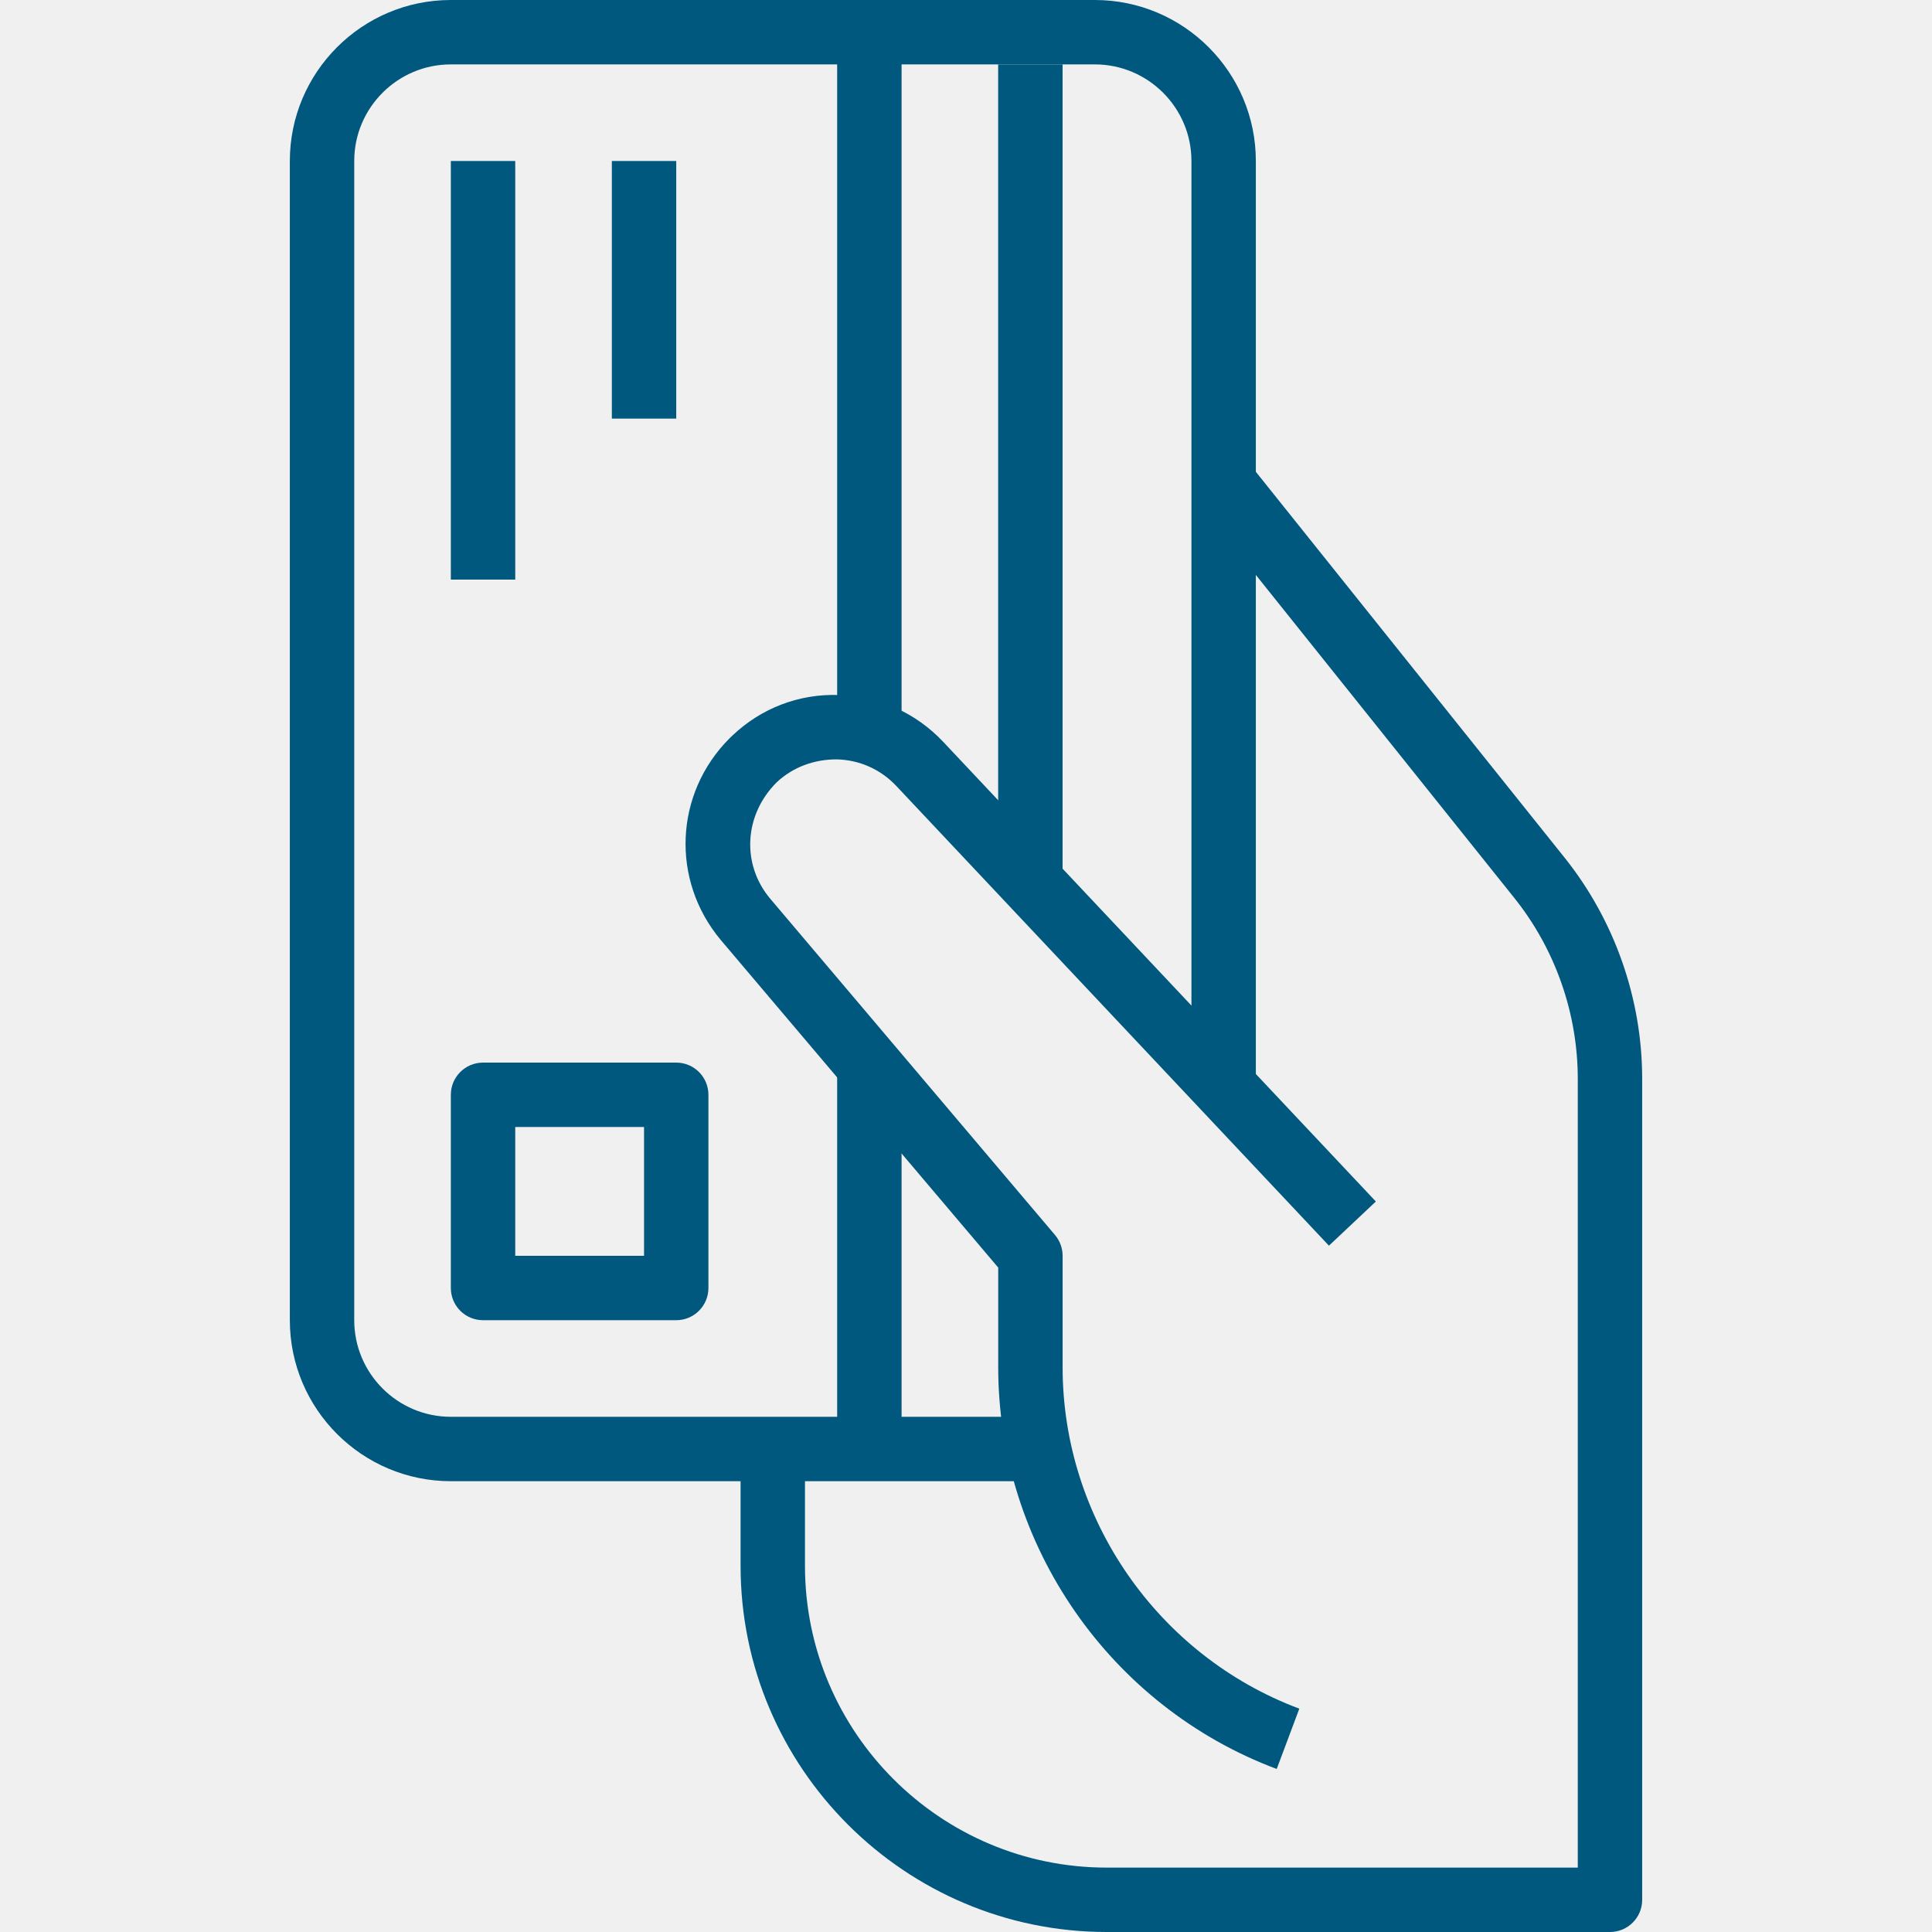
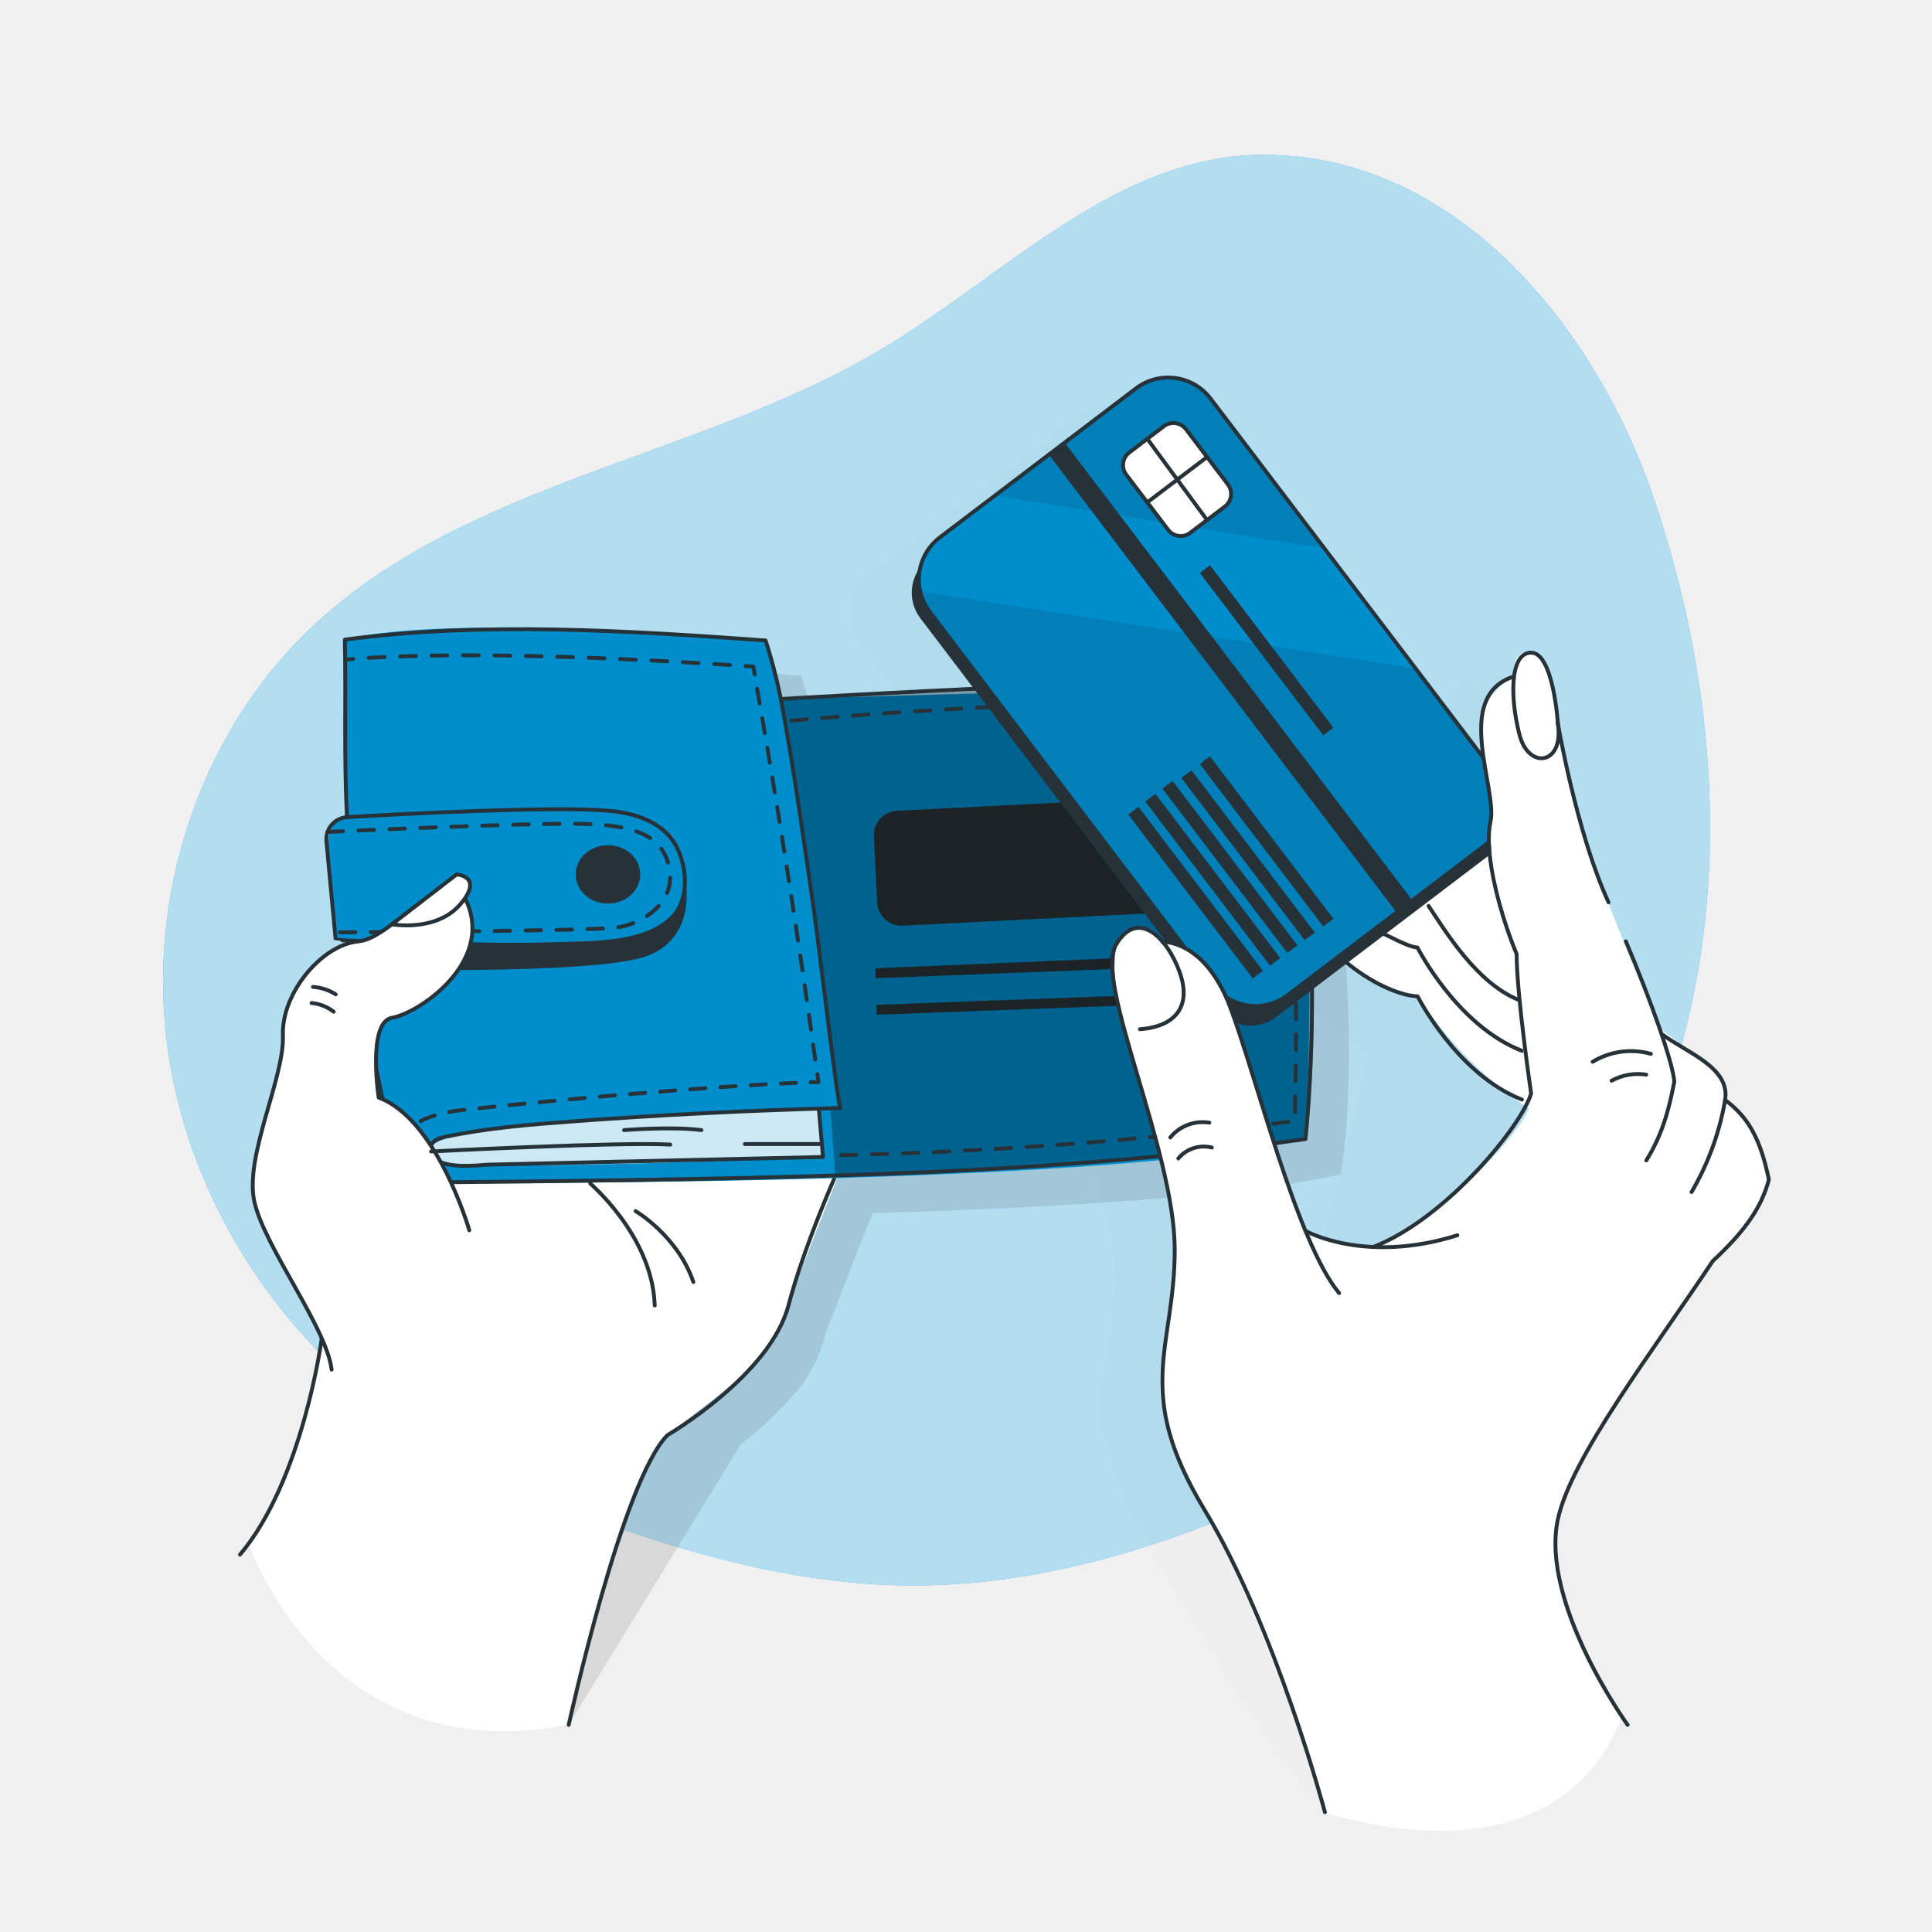
- <svg xmlns="http://www.w3.org/2000/svg" width="99" height="99" viewBox="0 0 99 99" fill="none">
-   <g clip-path="url(#clip0)">
-     <path d="M56.102 0H23.102C18.552 0 14.852 3.701 14.852 8.25V67.65C14.852 72.199 18.552 75.9 23.102 75.9H52.802V72.6H23.102C20.373 72.6 18.152 70.379 18.152 67.65V8.25C18.152 5.521 20.373 3.3 23.102 3.3H56.102C58.831 3.3 61.052 5.521 61.052 8.25V56.1H64.352V8.25C64.352 3.701 60.651 0 56.102 0Z" fill="#00587F" />
-     <path d="M80.174 43.95L63.988 23.721L61.409 25.783L77.595 46.011C79.696 48.634 80.851 51.931 80.849 55.292V95.7H56.71C48.186 95.7 41.249 88.765 41.249 80.24V74.25H37.949V80.24C37.949 90.584 46.366 99 56.71 99H82.499C83.412 99 84.149 98.263 84.149 97.35V55.294C84.151 51.188 82.74 47.159 80.174 43.95Z" fill="#00587F" />
-     <path d="M42.894 38.912C44.052 38.945 45.13 39.427 45.923 40.269L68.098 63.831L70.502 61.568L48.324 38.005C46.923 36.521 45.028 35.672 42.988 35.614C40.927 35.544 39.008 36.295 37.543 37.68C37.525 37.698 37.393 37.823 37.376 37.841C34.557 40.669 34.367 45.108 36.939 48.174L51.151 64.954V70.059C51.149 79.177 56.883 87.449 65.422 90.646L66.58 87.556C59.323 84.838 54.449 77.808 54.451 70.059V64.35C54.451 63.961 54.312 63.581 54.06 63.283L39.462 46.045C38.002 44.306 38.109 41.78 39.792 40.095C40.634 39.3 41.732 38.906 42.894 38.912Z" fill="#00587F" />
-     <path d="M54.449 3.3H51.148V44.55H54.449V3.3Z" fill="#00587F" />
-     <path d="M46.199 54.45H42.898V74.25H46.199V54.45Z" fill="#00587F" />
-     <path d="M46.199 1.65H42.898V37.95H46.199V1.65Z" fill="#00587F" />
-     <path d="M26.402 8.25H23.102V29.7H26.402V8.25Z" fill="#00587F" />
-     <path d="M34.652 8.25H31.352V21.45H34.652V8.25Z" fill="#00587F" />
-     <path d="M34.651 54.45H24.752C23.841 54.45 23.102 55.187 23.102 56.1V66C23.102 66.912 23.841 67.65 24.752 67.65H34.651C35.562 67.65 36.301 66.912 36.301 66V56.1C36.301 55.187 35.562 54.45 34.651 54.45ZM33.002 64.35H26.402V57.75H33.002V64.35Z" fill="#00587F" />
+ <svg xmlns="http://www.w3.org/2000/svg" width="166" height="166" viewBox="0 0 166 166" fill="none">
+   <path d="M108.124 13.31C95.903 13.519 86.481 23.512 76.019 29.834C60.223 39.379 39.934 41.317 26.591 54.069C17.458 62.811 12.949 75.972 14.224 88.544C15.499 101.117 22.404 112.903 32.391 120.652C38.759 125.589 46.232 128.919 53.858 131.525C61.587 134.161 69.635 136.117 77.802 136.22C89.12 136.362 100.239 132.939 110.478 128.109C117.599 124.752 124.465 120.649 130.066 115.114C135.358 109.889 139.415 103.468 142.193 96.569C149.063 79.517 147.97 59.972 142.014 42.579C137.087 28.193 125.042 13.018 108.124 13.31Z" fill="#008DCC" />
+   <path opacity="0.7" d="M108.124 13.31C95.903 13.519 86.481 23.512 76.019 29.834C60.223 39.379 39.934 41.317 26.591 54.069C17.458 62.811 12.949 75.972 14.224 88.544C15.499 101.117 22.404 112.903 32.391 120.652C38.759 125.589 46.232 128.919 53.858 131.525C61.587 134.161 69.635 136.117 77.802 136.22C89.12 136.362 100.239 132.939 110.478 128.109C117.599 124.752 124.465 120.649 130.066 115.114C135.358 109.889 139.415 103.468 142.193 96.569C149.063 79.517 147.97 59.972 142.014 42.579C137.087 28.193 125.042 13.018 108.124 13.31Z" fill="white" />
+   <path opacity="0.1" d="M115.697 83.682C115.611 81.182 115.448 78.516 115.179 75.757C114.817 70.246 114.127 65.1 112.875 61.863C105.983 60.452 70.177 63.081 70.15 63.081L69.928 62.085L69.838 61.69L69.679 60.996L69.635 60.837C69.403 59.901 69.141 58.974 68.835 58.055C68.835 58.055 41.691 55.631 32.687 57.982C32.687 58.061 32.687 58.138 32.687 58.217L32.714 60.438C32.74 64.738 32.641 68.772 32.863 73.201V73.234C32.82 73.23 32.777 73.23 32.734 73.234C32.384 73.28 32.054 73.422 31.781 73.644C31.507 73.866 31.3 74.16 31.183 74.492C31.094 74.75 31.061 75.024 31.087 75.296L31.206 76.693C31.206 76.716 31.206 76.736 31.206 76.76C31.538 80.285 31.87 83.778 31.87 83.778C31.87 83.778 32.043 83.795 32.325 83.808L33.816 83.914C30.642 84.206 27.176 88.396 27.329 91.998C27.481 95.601 24.009 102.383 24.875 106.274C25.539 109.315 28.956 114.206 30.619 117.921L30.489 118.658L23.062 133.571C23.561 132.841 28.043 152.329 48.859 148.203L63.669 124.073C65.321 122.827 66.833 121.406 68.178 119.833C68.746 119.269 69.218 118.617 69.576 117.901C70.105 117.056 70.508 116.139 70.774 115.179C70.841 114.926 70.91 114.677 70.983 114.422C72.192 111.344 73.805 107.144 74.987 104.236C90.591 103.771 106.976 102.818 115.202 100.883H115.219C116.016 95.471 116.032 89.399 115.697 83.682ZM35.562 97.317C35.434 96.418 35.356 95.512 35.33 94.605C35.513 95.561 35.712 96.514 35.921 97.47C35.801 97.417 35.682 97.364 35.562 97.317Z" fill="black" />
+   <path d="M21.363 132.619C21.363 132.619 28.03 152.329 48.856 148.203C48.856 148.203 53.478 126.506 57.349 123.303C59.845 121.244 65.36 117.552 66.538 114.88C67.717 112.207 72.451 99.515 73.368 97.988C74.284 96.46 63.434 78.888 63.434 78.888L40.579 90.68L27.864 113.256C27.864 113.256 25.424 127.864 21.363 132.619Z" fill="white" />
+   <path d="M27.643 115.016C27.643 115.016 26.013 127.203 20.625 133.571" stroke="#263238" stroke-width="0.332" stroke-linecap="round" stroke-linejoin="round" />
+   <path d="M48.863 148.203C48.863 148.203 53.458 127.211 57.356 123.303C57.356 123.303 66.16 118.184 67.747 112.158C68.846 107.985 70.845 103.174 71.801 100.99" stroke="#263238" stroke-width="0.332" stroke-linecap="round" stroke-linejoin="round" />
+   <path d="M50.709 101.663C50.377 101.45 56.038 105.979 56.257 112.167" stroke="#263238" stroke-width="0.332" stroke-linecap="round" stroke-linejoin="round" />
+   <path d="M112.187 97.868C93.834 102.184 34.725 101.616 34.725 101.616C34.227 100.567 33.626 97.924 33.045 94.863C31.883 88.718 30.797 80.886 30.797 80.886L28.842 80.75C28.842 80.75 28.51 77.257 28.178 73.731C27.846 70.206 29.838 70.209 29.838 70.209L29.695 58.005L29.659 54.957C38.663 52.606 65.807 55.03 65.807 55.03L66.653 57.971L67.125 60.056L109.847 58.851C113.764 68.98 112.187 97.868 112.187 97.868Z" fill="#008DCC" />
+   <path d="M105.09 68.262L77.069 69.663C75.915 69.72 75.027 70.702 75.085 71.855L75.37 77.549C75.427 78.703 76.409 79.591 77.562 79.533L105.583 78.132C106.736 78.074 107.625 77.093 107.567 75.939L107.282 70.246C107.225 69.092 106.243 68.204 105.09 68.262Z" fill="#263238" />
+   <path d="M107.412 81.852L107.501 82.798L75.237 84.046L75.211 83.196L107.412 81.852Z" fill="#263238" />
+   <path d="M107.569 85.142L107.599 85.992L75.338 87.183L75.309 86.337L107.569 85.142Z" fill="#263238" />
+   <path opacity="0.3" d="M109.834 58.852C109.834 58.852 114.595 81.428 112.182 97.869C112.182 97.869 82.076 101.401 71.767 100.83L71.346 95.336L72.209 95.203C72.209 95.203 68.052 63.842 67.109 60.057C67.109 60.057 102.962 57.438 109.834 58.852Z" fill="black" />
+   <path opacity="0.8" d="M70.359 95.255L70.715 99.409C70.715 99.409 40.37 100.737 37.7 99.771C35.031 98.805 37.843 97.264 44.902 96.71C51.96 96.155 70.359 95.255 70.359 95.255Z" fill="white" />
+   <path d="M52.237 77.64C53.768 77.64 55.009 76.516 55.009 75.13C55.009 73.744 53.768 72.62 52.237 72.62C50.706 72.62 49.465 73.744 49.465 75.13C49.465 76.516 50.706 77.64 52.237 77.64Z" fill="#263238" />
+   <path d="M30.793 80.883C31.418 87.906 32.733 94.85 34.717 101.616C47.589 101.506 60.457 101.364 73.326 100.952C86.194 100.54 99.417 99.671 112.169 97.868C112.169 97.868 114.454 77.695 109.822 58.851C104.703 57.785 67.24 60.05 67.24 60.05" stroke="#263238" stroke-width="0.332" stroke-linecap="round" stroke-linejoin="round" />
+   <path d="M70.355 95.255L70.711 99.408L41.827 100.072C40.635 100.175 38.779 100.331 37.683 99.77C37.185 99.515 36.827 98.891 37.062 98.379C37.275 97.921 37.833 97.758 38.331 97.659C41.863 96.932 45.469 96.626 49.064 96.361C56.762 95.79 64.472 95.403 72.195 95.202C72.032 95.202 70.15 79.668 69.94 78.233C69.124 72.623 68.347 66.989 67.338 61.408C66.973 59.247 66.453 57.115 65.78 55.03C53.882 54.18 41.455 53.393 29.629 54.957C29.738 60.226 29.543 64.917 29.811 70.209" stroke="#263238" stroke-width="0.332" stroke-linecap="round" stroke-linejoin="round" />
+   <path d="M34.279 100.052C34.207 99.837 34.165 99.614 34.152 99.388" stroke="#263238" stroke-width="0.332" stroke-linecap="round" stroke-linejoin="round" />
+   <path d="M34.344 98.13C34.785 97.025 36.11 95.776 39.712 95.378C46.282 94.648 60.605 93.333 69.008 93.014" stroke="#263238" stroke-width="0.332" stroke-linecap="round" stroke-linejoin="round" stroke-dasharray="1.3 1.3" />
+   <path d="M69.66 92.99L70.324 92.967L70.234 92.303" stroke="#263238" stroke-width="0.332" stroke-linecap="round" stroke-linejoin="round" />
+   <path d="M70.045 91.032C68.534 80.166 66.861 69.379 64.945 58.573" stroke="#263238" stroke-width="0.332" stroke-linecap="round" stroke-linejoin="round" stroke-dasharray="1.29 1.29" />
+   <path d="M64.846 57.938L64.727 57.275L64.062 57.228" stroke="#263238" stroke-width="0.332" stroke-linecap="round" stroke-linejoin="round" />
+   <path d="M62.716 57.141C57.194 56.773 41.494 55.853 31.02 56.57" stroke="#263238" stroke-width="0.332" stroke-linecap="round" stroke-linejoin="round" stroke-dasharray="1.35 1.35" />
+   <path d="M30.348 56.62L29.684 56.673" stroke="#263238" stroke-width="0.332" stroke-linecap="round" stroke-linejoin="round" />
+   <path d="M28.841 80.749L28.047 72.283C28.023 72.029 28.051 71.773 28.128 71.529C28.206 71.286 28.331 71.061 28.498 70.867C28.664 70.673 28.868 70.515 29.097 70.402C29.326 70.289 29.575 70.223 29.83 70.208C34.711 69.926 47.333 69.262 52.177 69.651C54.501 69.837 57.028 70.584 58.153 72.808C59.09 74.641 59.229 77.389 57.659 78.897C55.268 81.188 50.733 81.012 47.652 81.121C41.915 81.34 28.844 80.799 28.841 80.749Z" stroke="#263238" stroke-width="0.332" stroke-linecap="round" stroke-linejoin="round" />
+   <path d="M58.85 75.574C58.85 75.338 60.059 80.438 55.643 82.121C51.228 83.804 30.793 83.273 30.793 83.273V80.882C30.793 80.882 45.248 81.188 47.655 81.121C50.062 81.055 58.591 81.855 58.85 75.574Z" fill="#263238" />
+   <path d="M54.609 104.059C54.609 104.059 58.221 106.174 59.573 110.148" stroke="#263238" stroke-width="0.332" stroke-linecap="round" stroke-linejoin="round" />
+   <path d="M28.145 71.481C28.145 71.481 45.86 70.647 50.369 70.797C54.877 70.946 57.085 71.939 57.533 74.764C57.981 77.59 55.249 79.349 53.071 79.681C50.893 80.013 28.835 80.109 28.835 80.109" stroke="#263238" stroke-width="0.332" stroke-linecap="round" stroke-linejoin="round" stroke-dasharray="1.33 1.33" />
+   <path d="M40.323 105.706C40.323 105.706 37.581 96.181 32.535 94.305C32.535 94.305 31.539 87.805 33.69 87.446C35.841 87.088 41.917 83.084 40.33 78.087C38.743 73.091 33.979 80.594 30.805 80.883C27.631 81.172 24.165 85.365 24.308 88.97C24.451 92.576 20.988 99.359 21.854 103.246C22.721 107.134 28.063 114.069 28.494 117.678" fill="white" />
+   <path d="M40.323 105.706C40.323 105.706 37.581 96.181 32.535 94.305C32.535 94.305 31.539 87.805 33.69 87.446C35.841 87.088 41.917 83.084 40.33 78.087C38.743 73.091 33.979 80.594 30.805 80.883C27.631 81.172 24.165 85.365 24.308 88.97C24.451 92.576 20.988 99.359 21.854 103.246C22.721 107.134 28.063 114.069 28.494 117.678" stroke="#263238" stroke-width="0.332" stroke-linecap="round" stroke-linejoin="round" />
+   <path d="M33.684 79.419C33.684 79.419 37.485 80.11 39.55 77.696C41.615 75.283 39.238 75.13 39.238 75.13L33.684 79.419Z" fill="white" stroke="#263238" stroke-width="0.332" stroke-linecap="round" stroke-linejoin="round" />
+   <path d="M26.891 84.796C27.584 84.844 28.256 85.064 28.843 85.437" stroke="#263238" stroke-width="0.332" stroke-linecap="round" stroke-linejoin="round" />
+   <path d="M26.77 86.179C27.461 86.244 28.119 86.504 28.669 86.929" stroke="#263238" stroke-width="0.332" stroke-linecap="round" stroke-linejoin="round" />
+   <path d="M37.039 98.937C37.039 98.937 53.307 98.097 57.59 98.343" stroke="#263238" stroke-width="0.332" stroke-linecap="round" stroke-linejoin="round" />
+   <path d="M53.621 97.1C53.621 97.1 57.715 96.768 60.261 97.1" stroke="#263238" stroke-width="0.332" stroke-linecap="round" stroke-linejoin="round" />
+   <path d="M63.996 98.296H70.62" stroke="#263238" stroke-width="0.332" stroke-linecap="round" stroke-linejoin="round" />
+   <path d="M68 61.915C68 61.915 97.093 59.316 108.783 60.8C108.783 60.8 111.937 66.6 111.25 96.323C98.111 98.008 84.892 98.991 71.649 99.268" stroke="#263238" stroke-width="0.332" stroke-linecap="round" stroke-linejoin="round" stroke-dasharray="1.33 1.33" />
+   <g opacity="0.1">
+     <path opacity="0.1" d="M146.757 103.05C145.931 99.534 144.719 98.213 143.504 97.197C143.504 97.197 143.477 95.205 141.92 94.069C141.504 93.703 141.06 93.37 140.592 93.073C139.131 91.978 137.521 90.749 137.521 90.749C136.764 88.558 135.738 85.905 134.629 83.296L134.686 83.89C133.55 81.118 132.438 78.359 132.126 77.443V77.423C132.458 78.306 132.79 79.159 133.155 79.946L128.999 65.255C128.899 64.664 128.796 64.083 128.693 63.522C128.494 61.862 127.953 58.734 126.648 58.512C126.599 58.509 126.551 58.509 126.502 58.512C126.502 58.512 124.965 57.848 124.965 60.574C123.135 61.185 122.428 62.566 122.252 64.189C122.157 64.704 122.146 65.231 122.219 65.75C122.252 66.35 122.322 66.965 122.415 67.576L116.525 59.833L115.958 59.096L108.693 49.535L98.929 36.653C98.566 36.175 98.112 35.773 97.593 35.47C97.075 35.168 96.501 34.97 95.906 34.889C95.311 34.808 94.706 34.845 94.126 34.998C93.545 35.151 93 35.416 92.522 35.78L80.4 44.986L75.669 48.579C72.041 50.468 72.987 54.199 73.993 55.524L95.131 83.349C95.021 83.335 94.91 83.329 94.799 83.332C94.799 83.332 94.195 81.908 92.701 82.134C92.383 82.148 92.075 82.251 91.811 82.429C91.57 82.556 91.366 82.742 91.217 82.97C91.051 83.17 90.903 83.383 90.772 83.608C90.012 84.909 90.716 88.093 91.815 91.981C91.884 92.233 91.954 92.476 92.02 92.701V92.738L92.303 93.711C93.378 97.442 95.39 104.77 95.762 108.362C95.789 108.694 95.805 109.049 95.812 109.381C95.835 113.518 93.999 120.443 94.789 123.305C94.892 123.68 94.999 124.039 95.105 124.394C95.692 126.306 96.217 128.116 97.14 129.912C98.262 132.103 99.6 134.205 100.852 136.326C103.149 140.224 105.526 144.075 107.983 147.88C109.115 149.626 110.44 151.22 111.721 152.86C112.309 153.613 113.59 154.746 113.813 155.712C113.813 155.712 125.177 156.651 131.538 152.611L130.941 143.567L135.207 119.049C136.425 117.2 140.187 113.587 140.937 112.445C141.326 111.878 141.704 111.313 142.073 110.762C144.878 108.143 146.283 106.114 146.9 103.754C146.913 103.76 146.87 103.491 146.757 103.05ZM107.415 108.405L107.359 108.299C108.52 108.824 109.749 109.182 111.011 109.361C109.686 109.208 108.189 108.996 107.415 108.405ZM112.209 109.504L112.82 109.547C112.616 109.546 112.412 109.532 112.209 109.504ZM107.296 108.156L106.532 106.642C105.47 103.594 103.069 96.41 103.059 96.38C102.589 94.31 101.961 92.278 101.18 90.304C101.745 90.503 102.351 90.559 102.942 90.466C103.534 90.374 104.093 90.135 104.57 89.773L110.38 85.361C110.981 85.723 111.595 86.048 112.196 86.334L117.638 90.587L113.322 108.325L107.296 108.156ZM129.321 67.3C129.772 69.418 130.486 72.466 131.432 75.417C130.514 72.772 129.805 70.057 129.314 67.3H129.321Z" fill="black" />
+     <path opacity="0.1" d="M104.656 152.538L104.689 152.698C104.689 152.698 104.68 152.638 104.656 152.538Z" fill="black" />
  </g>
-   <defs>
-     <clipPath id="clip0">
-       <rect width="99" height="99" fill="white" />
-     </clipPath>
-   </defs>
+   <path d="M124.833 67.951C125.165 67.732 130.032 65.083 132.469 73.028C134.906 80.972 137.765 94.491 137.765 94.491L131.974 95.617C131.974 95.617 126.609 92.762 121.802 85.61C121.802 85.61 115.062 83.864 112.127 79.714C109.471 75.942 117.665 62.095 117.665 62.095L124.833 67.951Z" fill="white" />
+   <path d="M122.746 77.839C124.18 79.99 126.896 84.515 130.561 85.943" stroke="#263238" stroke-width="0.332" stroke-linecap="round" stroke-linejoin="round" />
+   <path d="M118.684 80.151C119.348 80.42 121.008 81.376 121.791 81.412C121.791 81.412 125.174 88.109 130.755 90.284" stroke="#263238" stroke-width="0.332" stroke-linecap="round" stroke-linejoin="round" />
+   <path d="M115.59 82.618C117.665 84.355 120.138 85.54 121.802 85.606C121.802 85.606 125.185 92.303 130.766 94.477" stroke="#263238" stroke-width="0.332" stroke-linecap="round" stroke-linejoin="round" />
+   <path d="M98.128 34.093L79.77 48.038C78.175 49.249 77.865 51.523 79.076 53.117L104.574 86.686C105.785 88.28 108.059 88.591 109.654 87.38L128.012 73.435C129.607 72.224 129.917 69.949 128.706 68.355L103.208 34.787C101.997 33.192 99.723 32.882 98.128 34.093Z" fill="#263238" />
+   <path d="M127.487 72.708L110.641 85.507C110.163 85.871 109.618 86.137 109.037 86.29C108.456 86.444 107.851 86.48 107.255 86.399C106.66 86.318 106.087 86.119 105.568 85.816C105.05 85.512 104.596 85.109 104.233 84.63L79.881 52.572C79.485 52.055 79.206 51.456 79.065 50.819C78.868 49.964 78.923 49.071 79.223 48.246C79.523 47.421 80.055 46.701 80.754 46.172L85.489 42.579L97.607 33.37C98.085 33.006 98.63 32.741 99.211 32.588C99.792 32.435 100.397 32.399 100.992 32.48C101.587 32.562 102.16 32.759 102.679 33.062C103.198 33.365 103.651 33.768 104.014 34.246L113.785 47.108L121.049 56.669L128.353 66.297C128.718 66.775 128.984 67.32 129.138 67.901C129.292 68.482 129.329 69.087 129.249 69.682C129.168 70.278 128.971 70.852 128.669 71.371C128.367 71.89 127.965 72.344 127.487 72.708Z" fill="#008DCC" />
+   <path opacity="0.1" d="M113.77 47.108L85.477 42.576L97.605 33.37C98.083 33.006 98.628 32.741 99.209 32.588C99.79 32.435 100.395 32.399 100.99 32.48C101.585 32.562 102.158 32.759 102.677 33.062C103.195 33.365 103.649 33.768 104.012 34.246L113.77 47.108Z" fill="black" />
+   <path opacity="0.1" d="M127.489 72.709L110.643 85.507C110.165 85.871 109.62 86.138 109.039 86.291C108.458 86.444 107.852 86.481 107.257 86.399C106.662 86.318 106.088 86.12 105.57 85.816C105.051 85.513 104.598 85.11 104.235 84.631L79.883 52.573C79.486 52.055 79.208 51.457 79.066 50.82L121.609 57.437L128.355 66.318C129.085 67.281 129.403 68.494 129.241 69.692C129.079 70.89 128.449 71.974 127.489 72.709Z" fill="black" />
+   <path d="M100.002 36.624L97.028 38.883C96.432 39.335 96.316 40.185 96.769 40.781L100.369 45.521C100.822 46.117 101.672 46.233 102.267 45.78L105.241 43.521C105.837 43.069 105.953 42.219 105.501 41.623L101.9 36.883C101.448 36.287 100.598 36.171 100.002 36.624Z" fill="white" stroke="#263238" stroke-width="0.332" stroke-linecap="round" stroke-linejoin="round" />
+   <path d="M98.574 37.702L103.71 44.68" stroke="#263238" stroke-width="0.332" stroke-linecap="round" stroke-linejoin="round" />
+   <path d="M98.574 43.164L103.71 39.27" stroke="#263238" stroke-width="0.332" stroke-linecap="round" stroke-linejoin="round" />
+   <path d="M108.516 83.419L107.639 84.063L96.945 69.987L97.815 69.329L108.516 83.419Z" fill="#263238" />
+   <path d="M109.998 82.319L109.121 82.97L98.414 68.87L99.277 68.212L109.998 82.319Z" fill="#263238" />
+   <path d="M111.476 81.227L110.603 81.871L99.879 67.758L100.745 67.097L111.476 81.227Z" fill="#263238" />
+   <path d="M112.969 80.128L112.093 80.772L101.512 66.845L102.375 66.184L112.969 80.128Z" fill="#263238" />
+   <path d="M114.568 78.946L113.691 79.594L103.094 65.643L103.96 64.982L114.568 78.946Z" fill="#263238" />
+   <path d="M114.568 62.532L113.691 63.176L103.094 49.226L103.96 48.568L114.568 62.532Z" fill="#263238" />
+   <path d="M91.493 38.053L90.137 39.083L119.999 78.396L121.355 77.366L91.493 38.053Z" fill="#263238" />
+   <path d="M127.487 72.708L110.641 85.507C110.163 85.871 109.618 86.137 109.037 86.29C108.456 86.444 107.851 86.48 107.255 86.399C106.66 86.317 106.087 86.119 105.568 85.816C105.05 85.512 104.596 85.109 104.233 84.63L79.881 52.572C79.485 52.055 79.206 51.456 79.065 50.819C78.868 49.964 78.923 49.071 79.223 48.246C79.523 47.421 80.055 46.701 80.754 46.172L85.489 42.579L97.607 33.37C98.085 33.006 98.63 32.741 99.211 32.588C99.792 32.435 100.397 32.399 100.992 32.48C101.587 32.562 102.16 32.759 102.679 33.062C103.198 33.365 103.651 33.768 104.014 34.246L113.785 47.108L121.049 56.669L128.353 66.297C128.718 66.775 128.984 67.32 129.138 67.901C129.292 68.482 129.329 69.087 129.249 69.682C129.168 70.278 128.971 70.852 128.669 71.371C128.367 71.89 127.965 72.344 127.487 72.708V72.708Z" stroke="#263238" stroke-width="0.332" stroke-linecap="round" stroke-linejoin="round" />
+   <path d="M113.829 155.708C113.829 155.708 133.437 162.68 139.369 147.494C139.369 147.494 130.09 136.206 135.156 126.983C138.343 121.173 147.158 108.348 147.158 108.348C147.158 108.348 150.84 104.852 151.985 101.339C151.985 101.339 151.355 97.425 148.579 94.776C148.579 94.776 148.549 92.784 146.992 91.648C145.435 90.513 142.58 88.328 142.58 88.328C142.58 88.328 137.885 77.067 137.188 75.032C136.491 72.997 135.09 69.149 134.389 64.899C133.689 60.65 133.041 56.075 131.554 56.088C131.554 56.088 130.02 55.424 130.02 58.15C130.02 58.15 126.8 59.81 127.275 63.322C127.749 66.835 128.188 68.651 128.061 70.626C127.935 72.602 128.569 79.461 130.156 81.612C130.156 81.612 130.688 91.24 131.484 93.747C131.511 93.823 131.534 93.893 131.557 93.956C132.394 96.077 124.034 104.248 119.509 106.459C119.509 106.459 119.034 107.342 117.278 107.1C115.522 106.857 112.55 106.744 112.039 105.44C111.528 104.135 108.125 93.956 108.125 93.956C108.125 93.956 105.373 80.908 99.875 80.912C99.875 80.912 99.041 78.919 96.887 80.008C94.732 81.097 96.143 87.034 97.096 90.281C98.049 93.528 100.462 102.063 100.854 105.991C101.246 109.918 99.021 117.787 99.858 120.881C100.695 123.975 101.624 126.064 104.294 131.13C106.963 136.196 112.876 151.302 113.829 155.708Z" fill="white" />
+   <path d="M113.839 155.707C113.839 155.707 109.643 139.911 103.474 129.695C97.306 119.479 100.934 115.867 100.934 107.365C100.934 98.862 94.006 84.387 95.875 81.197C97.744 78.006 100.294 80.559 101.359 83.537C102.425 86.515 100.934 88.218 97.946 88.431" stroke="#263238" stroke-width="0.332" stroke-linecap="round" stroke-linejoin="round" />
+   <path d="M99.875 80.925C99.875 80.925 103.457 80.706 105.658 86.433C107.86 92.16 111.385 106.685 115.057 111.104" stroke="#263238" stroke-width="0.332" stroke-linecap="round" stroke-linejoin="round" />
+   <path d="M112.16 105.738C112.18 105.785 117.29 108.633 125.218 106.137" stroke="#263238" stroke-width="0.332" stroke-linecap="round" stroke-linejoin="round" />
+   <path d="M100.551 97.734C100.949 97.246 101.469 96.872 102.057 96.649C102.646 96.426 103.283 96.362 103.904 96.462" stroke="#263238" stroke-width="0.332" stroke-linecap="round" stroke-linejoin="round" />
+   <path d="M101.238 99.537C101.583 99.126 102.036 98.819 102.546 98.653C103.056 98.487 103.603 98.468 104.123 98.598" stroke="#263238" stroke-width="0.332" stroke-linecap="round" stroke-linejoin="round" />
+   <path d="M130.022 58.14C124.81 59.876 128.694 67.748 128.063 70.62C127.433 73.491 129.059 78.989 130.311 81.971C130.311 85.467 131.556 93.949 131.556 93.949C130.786 96.648 124.358 104.603 118.113 107.093" stroke="#263238" stroke-width="0.332" stroke-linecap="round" stroke-linejoin="round" />
+   <path d="M133.85 62.104C133.85 62.104 133.461 56.078 131.559 56.078C129.657 56.078 129.773 60.139 130.563 63.153C131.353 66.168 134.427 65.736 133.85 62.104Z" stroke="#263238" stroke-width="0.332" stroke-linecap="round" stroke-linejoin="round" />
+   <path d="M133.84 62.104C133.84 62.104 135.46 71.576 138.206 77.525" stroke="#263238" stroke-width="0.332" stroke-linecap="round" stroke-linejoin="round" />
+   <path d="M141.452 99.709C142.78 97.558 143.367 95.522 143.859 92.933C143.736 91.309 141.867 86.011 139.695 80.878" stroke="#263238" stroke-width="0.332" stroke-linecap="round" stroke-linejoin="round" />
+   <path d="M142.758 88.831C144.912 90.451 148.661 91.696 148.229 94.492C147.753 97.288 146.774 99.975 145.341 102.423" stroke="#263238" stroke-width="0.332" stroke-linecap="round" stroke-linejoin="round" />
+   <path d="M139.846 148.202C139.846 148.202 132.34 137.781 133.844 130.583C134.949 125.288 142.057 116.028 147.157 108.359C149.966 105.739 151.37 103.711 151.984 101.35C151.084 96.918 149.624 95.627 148.219 94.491" stroke="#263238" stroke-width="0.332" stroke-linecap="round" stroke-linejoin="round" />
+   <path d="M141.847 90.549C141.011 90.314 140.135 90.253 139.275 90.37C138.414 90.487 137.587 90.78 136.844 91.23" stroke="#263238" stroke-width="0.332" stroke-linecap="round" stroke-linejoin="round" />
+   <path d="M141.441 92.333C140.421 92.178 139.379 92.361 138.473 92.854" stroke="#263238" stroke-width="0.332" stroke-linecap="round" stroke-linejoin="round" />
</svg>
